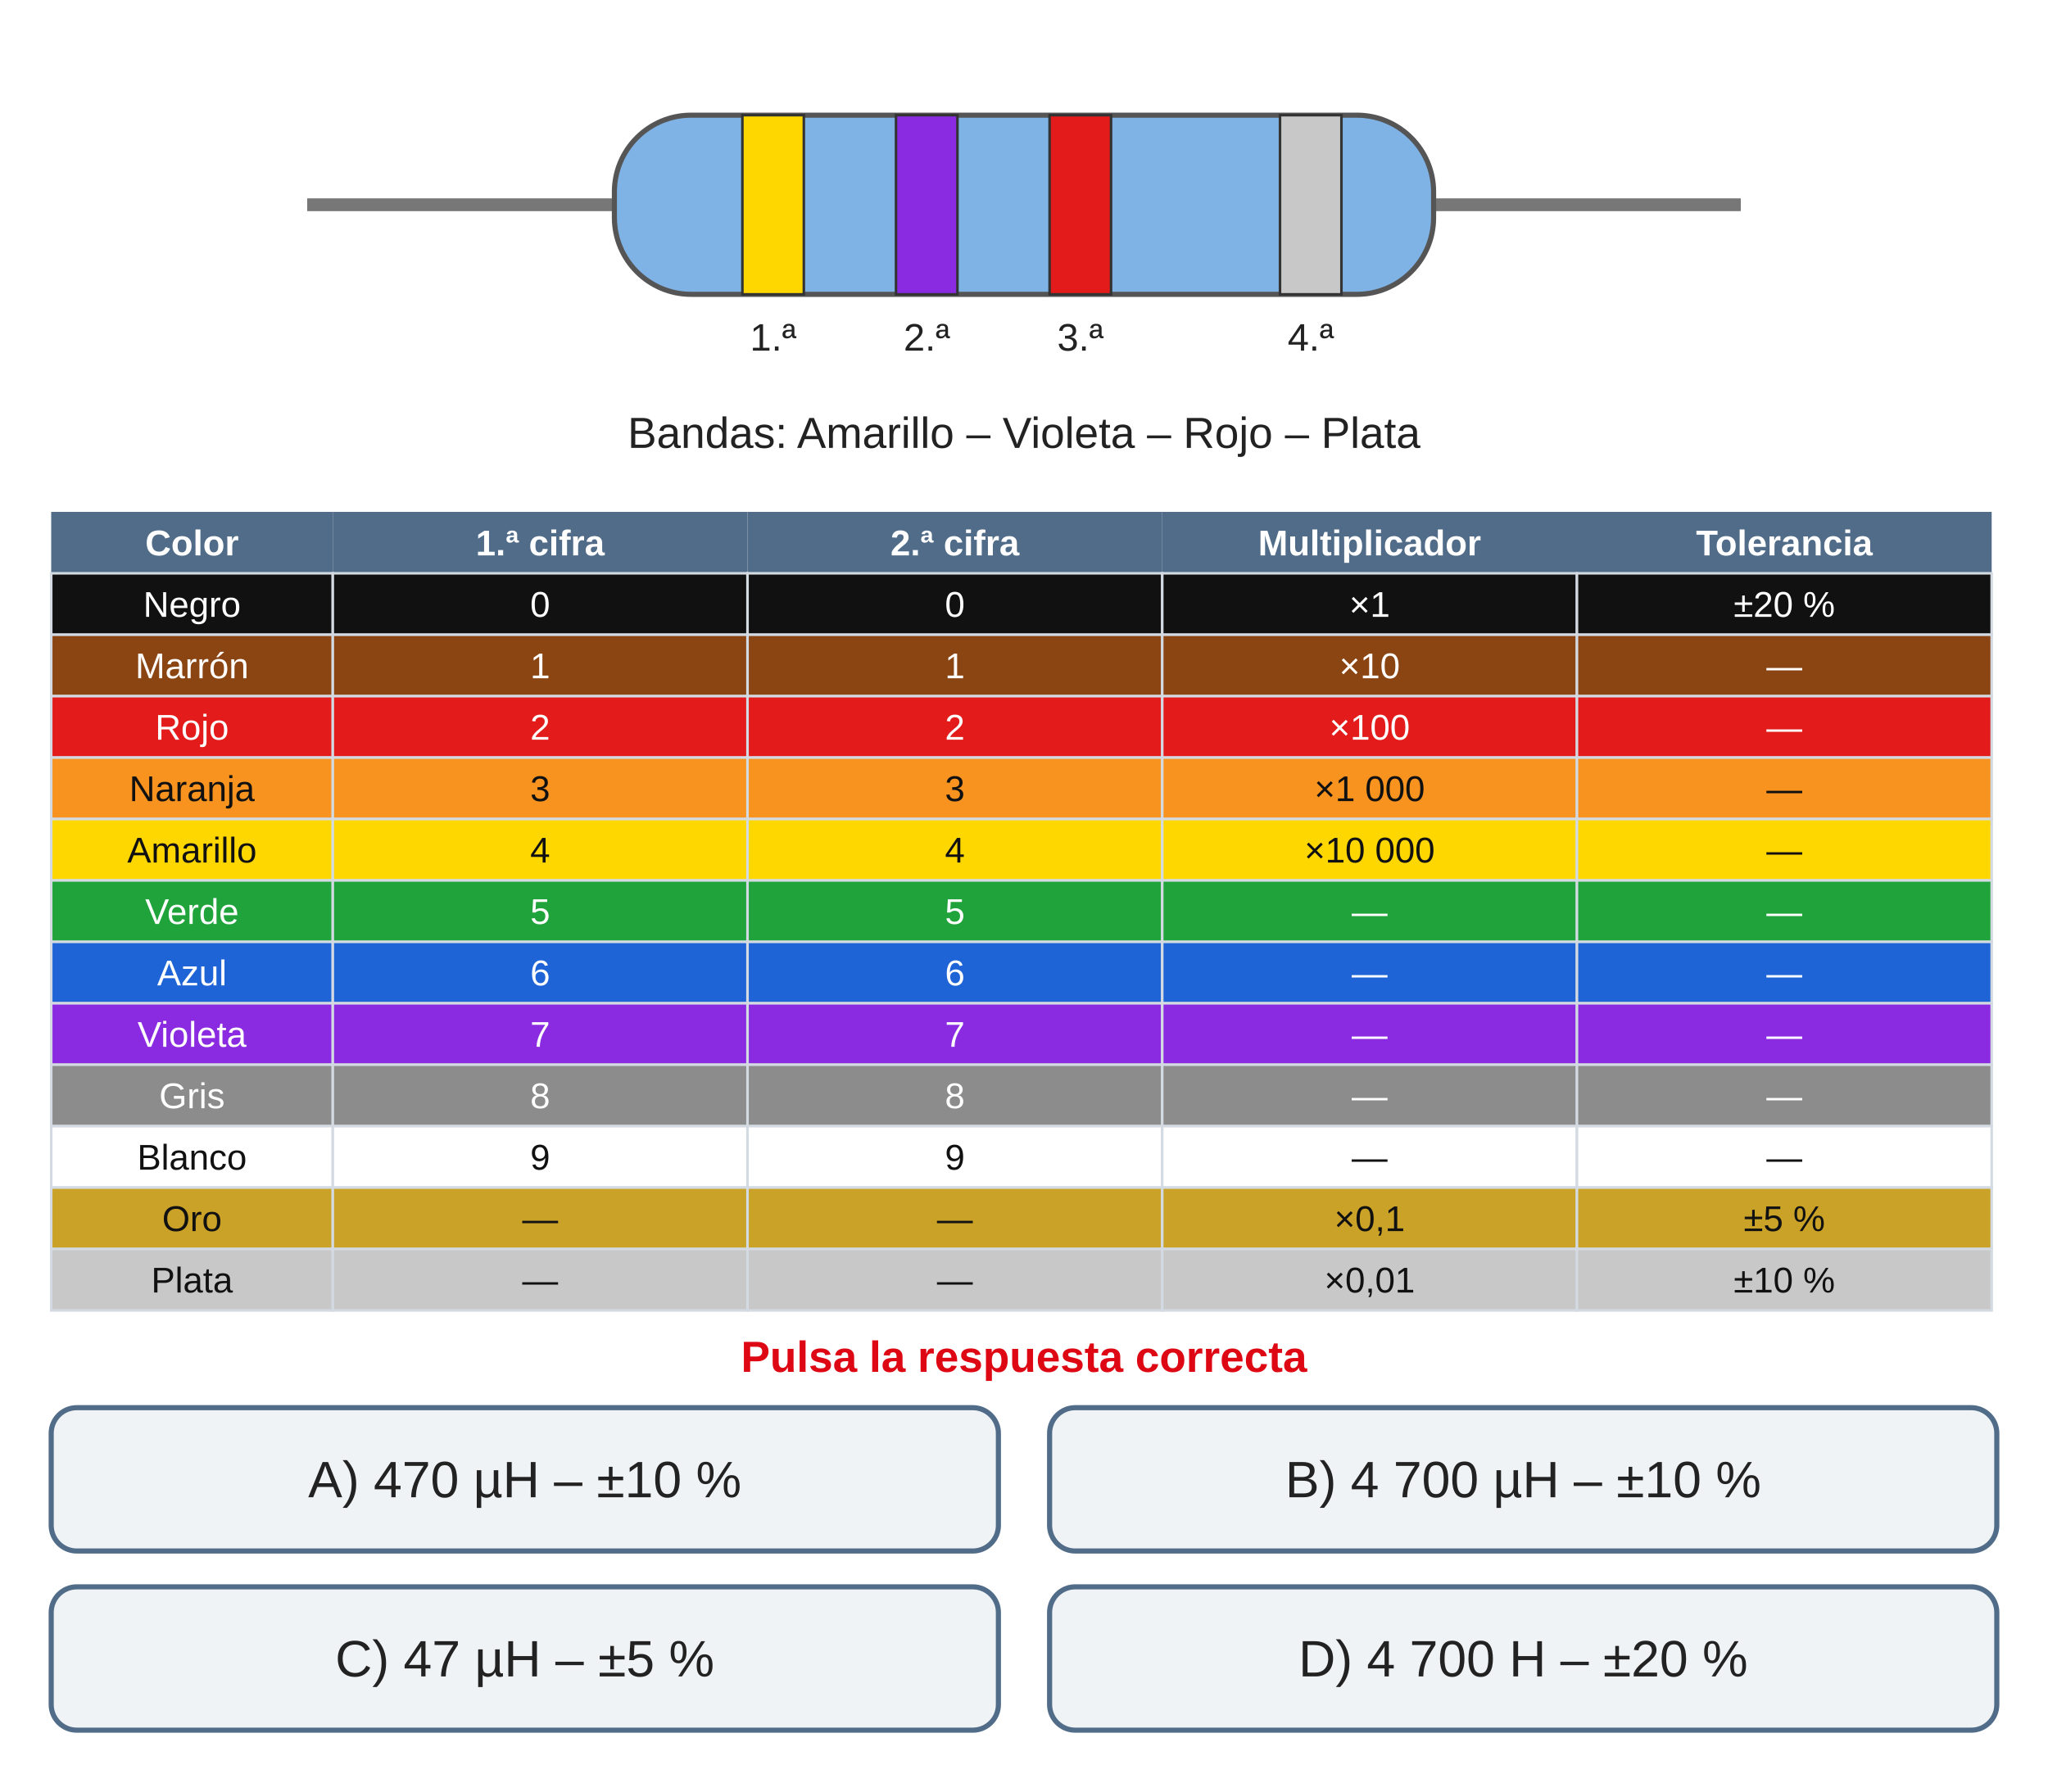
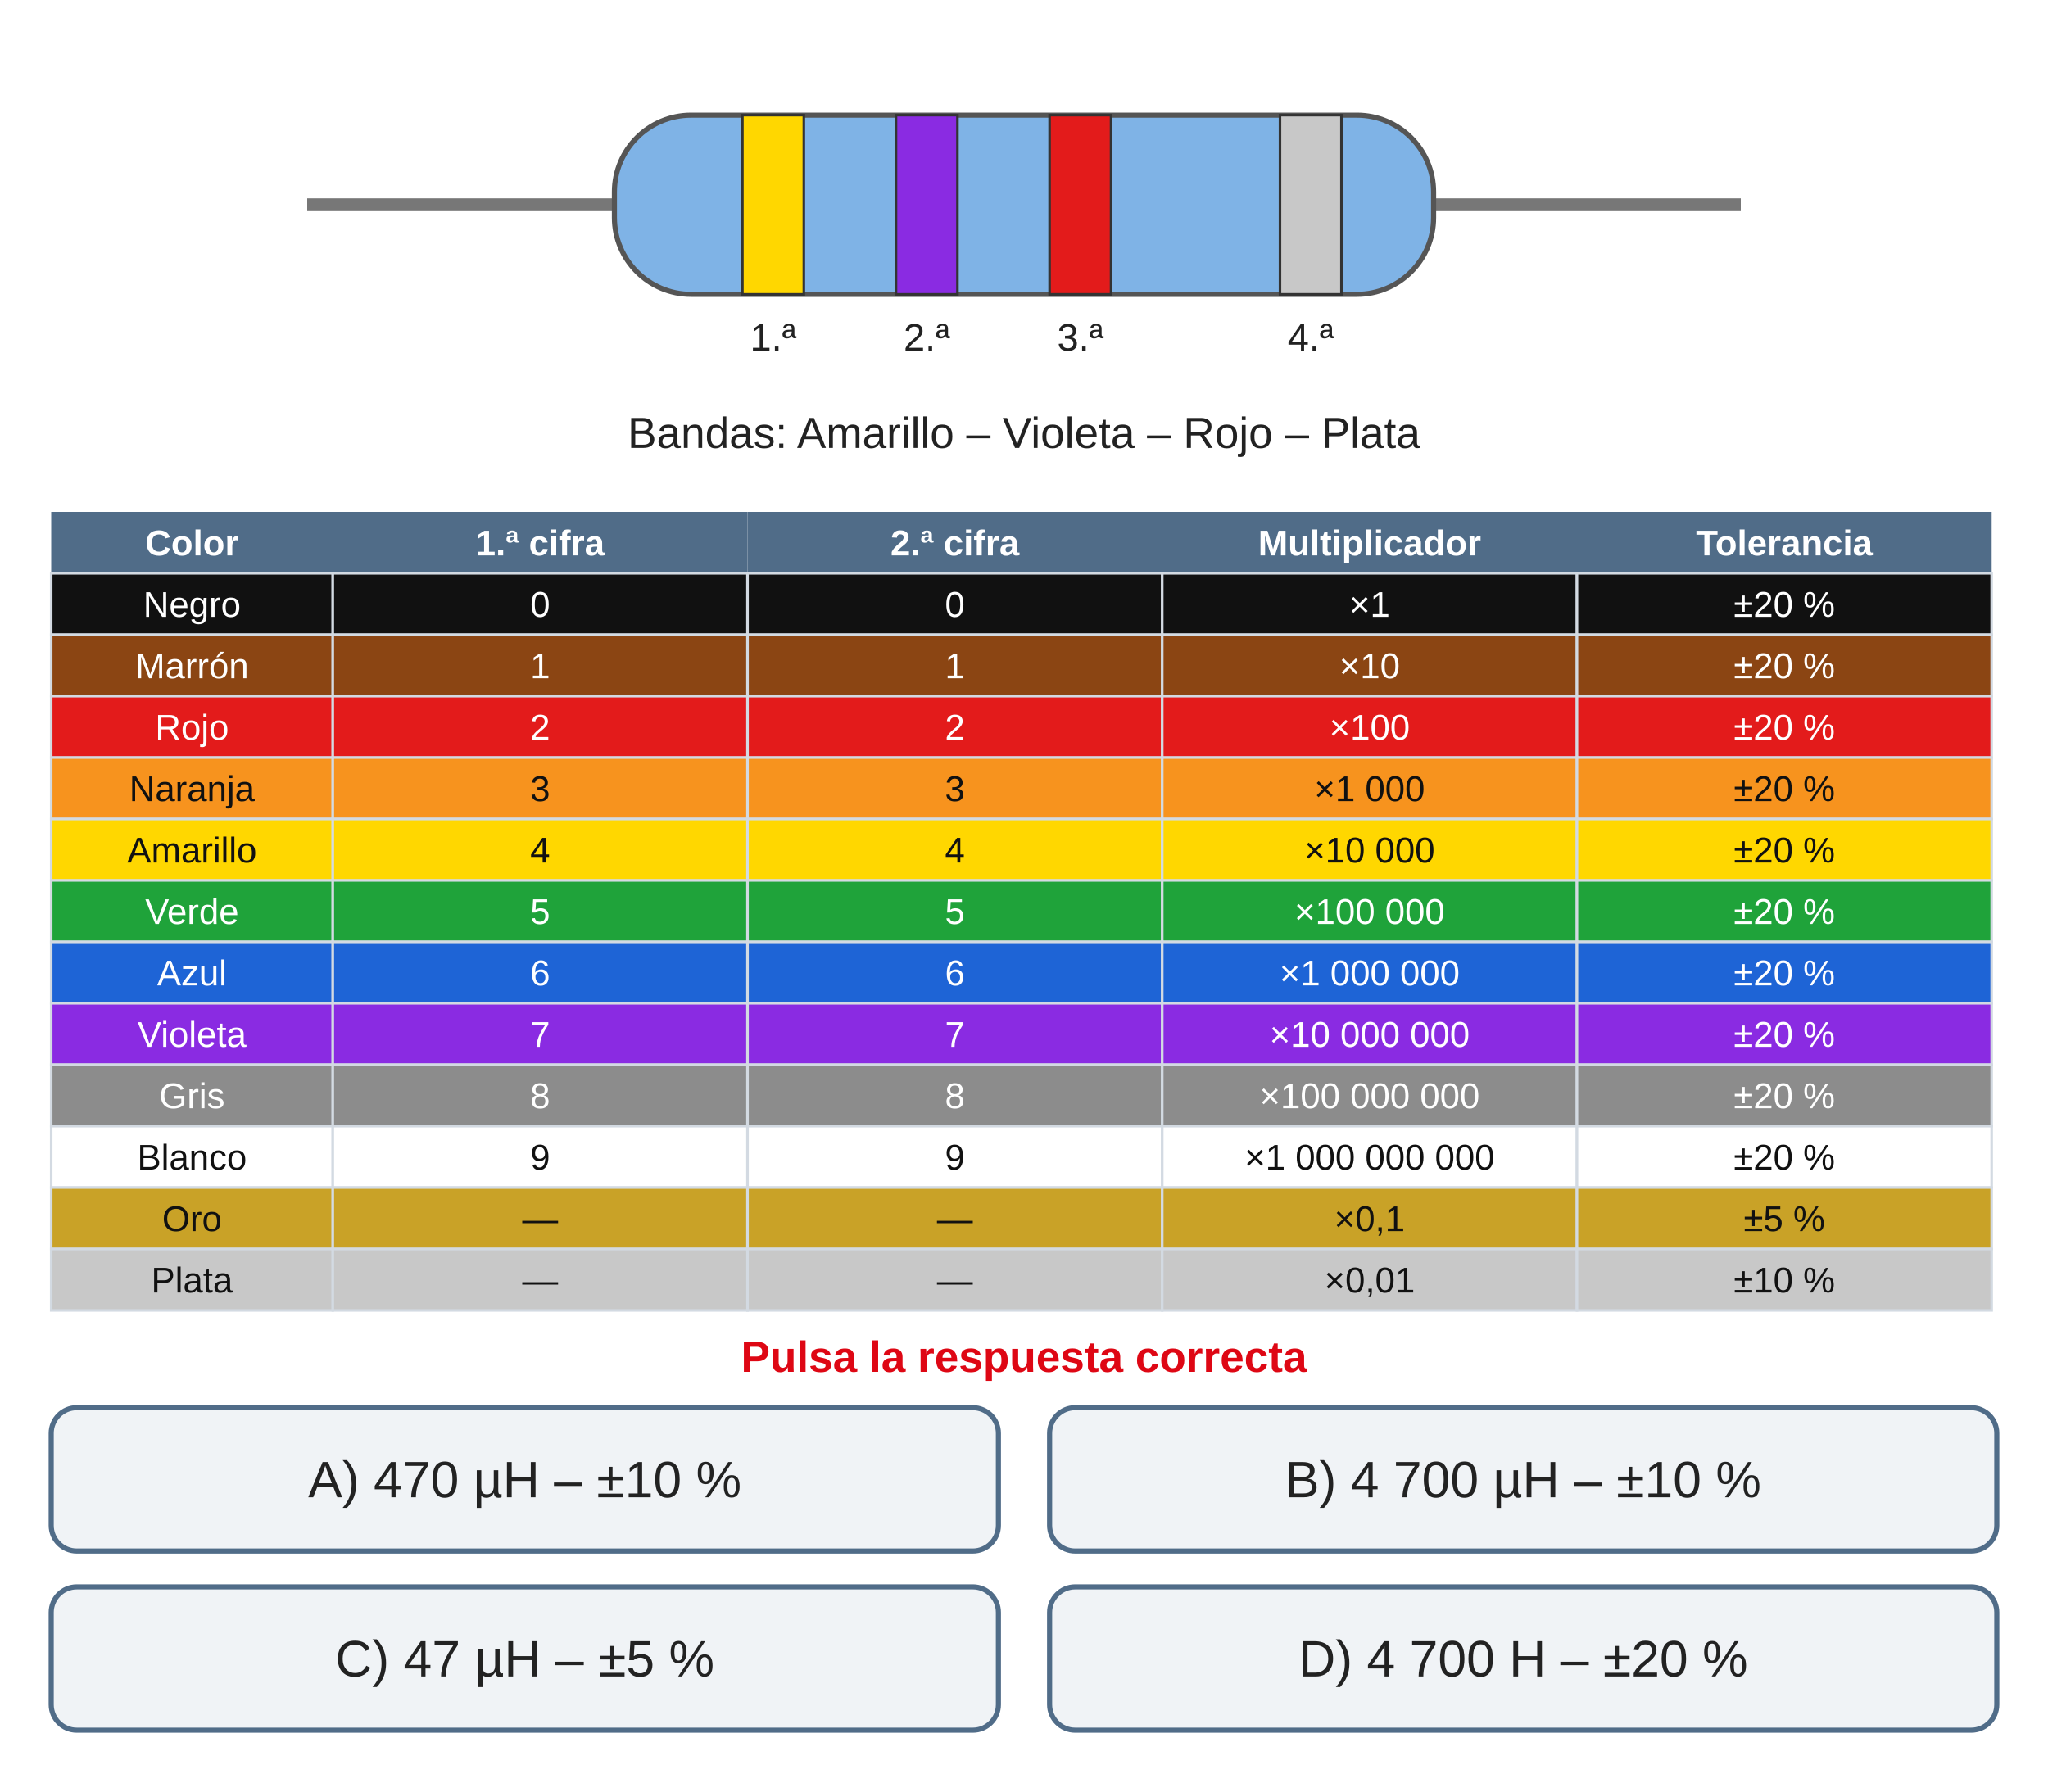
<svg xmlns="http://www.w3.org/2000/svg" viewBox="0 0 800 700" width="800" height="700">
  <rect width="800" height="2000" fill="#fff" />
  <line x1="120" y1="80" x2="680" y2="80" stroke="#777" stroke-width="5" />
  <rect x="240" y="45" width="320" height="70" rx="30" fill="#7FB3E6" stroke="#555" stroke-width="2" />
  <rect x="290" y="45.0" width="24" height="70" fill="#FFD700" stroke="#333" stroke-width="1" />
  <text x="302" y="137.0" font-family="Arial, Helvetica, sans-serif" font-size="15" text-anchor="middle" fill="#222">1.ª</text>
  <rect x="350" y="45.0" width="24" height="70" fill="#8A2BE2" stroke="#333" stroke-width="1" />
  <text x="362" y="137.0" font-family="Arial, Helvetica, sans-serif" font-size="15" text-anchor="middle" fill="#222">2.ª</text>
  <rect x="410" y="45.0" width="24" height="70" fill="#E31B1B" stroke="#333" stroke-width="1" />
  <text x="422" y="137.0" font-family="Arial, Helvetica, sans-serif" font-size="15" text-anchor="middle" fill="#222">3.ª</text>
  <rect x="500" y="45.0" width="24" height="70" fill="#C8C8C8" stroke="#333" stroke-width="1" />
  <text x="512" y="137.0" font-family="Arial, Helvetica, sans-serif" font-size="15" text-anchor="middle" fill="#222">4.ª</text>
  <text x="400.0" y="175" font-family="Arial, Helvetica, sans-serif" font-size="17" text-anchor="middle" fill="#222">Bandas: Amarillo – Violeta – Rojo – Plata</text>
  <rect x="20" y="200" width="110" height="24" fill="#506C88" />
  <text x="75.0" y="217" font-family="Arial, Helvetica, sans-serif" font-size="14" font-weight="bold" text-anchor="middle" fill="#fff">Color</text>
  <rect x="130" y="200" width="162" height="24" fill="#506C88" />
  <text x="211.0" y="217" font-family="Arial, Helvetica, sans-serif" font-size="14" font-weight="bold" text-anchor="middle" fill="#fff">1.ª cifra</text>
  <rect x="292" y="200" width="162" height="24" fill="#506C88" />
  <text x="373.0" y="217" font-family="Arial, Helvetica, sans-serif" font-size="14" font-weight="bold" text-anchor="middle" fill="#fff">2.ª cifra</text>
  <rect x="454" y="200" width="162" height="24" fill="#506C88" />
  <text x="535.0" y="217" font-family="Arial, Helvetica, sans-serif" font-size="14" font-weight="bold" text-anchor="middle" fill="#fff">Multiplicador</text>
  <rect x="616" y="200" width="162" height="24" fill="#506C88" />
  <text x="697.0" y="217" font-family="Arial, Helvetica, sans-serif" font-size="14" font-weight="bold" text-anchor="middle" fill="#fff">Tolerancia</text>
  <rect x="20" y="224" width="110" height="24" fill="#111" stroke="#D3DAE2" stroke-width="1" />
  <text x="75.0" y="241" font-family="Arial, Helvetica, sans-serif" font-size="14" text-anchor="middle" fill="#fff">Negro</text>
  <rect x="130" y="224" width="162" height="24" fill="#111" stroke="#D3DAE2" stroke-width="1" />
  <text x="211.0" y="241" font-family="Arial, Helvetica, sans-serif" font-size="14" text-anchor="middle" fill="#fff">0</text>
  <rect x="292" y="224" width="162" height="24" fill="#111" stroke="#D3DAE2" stroke-width="1" />
  <text x="373.0" y="241" font-family="Arial, Helvetica, sans-serif" font-size="14" text-anchor="middle" fill="#fff">0</text>
  <rect x="454" y="224" width="162" height="24" fill="#111" stroke="#D3DAE2" stroke-width="1" />
  <text x="535.0" y="241" font-family="Arial, Helvetica, sans-serif" font-size="14" text-anchor="middle" fill="#fff">×1</text>
  <rect x="616" y="224" width="162" height="24" fill="#111" stroke="#D3DAE2" stroke-width="1" />
  <text x="697.0" y="241" font-family="Arial, Helvetica, sans-serif" font-size="14" text-anchor="middle" fill="#fff">±20 %</text>
  <rect x="20" y="248" width="110" height="24" fill="#8B4513" stroke="#D3DAE2" stroke-width="1" />
  <text x="75.0" y="265" font-family="Arial, Helvetica, sans-serif" font-size="14" text-anchor="middle" fill="#fff">Marrón</text>
  <rect x="130" y="248" width="162" height="24" fill="#8B4513" stroke="#D3DAE2" stroke-width="1" />
  <text x="211.0" y="265" font-family="Arial, Helvetica, sans-serif" font-size="14" text-anchor="middle" fill="#fff">1</text>
  <rect x="292" y="248" width="162" height="24" fill="#8B4513" stroke="#D3DAE2" stroke-width="1" />
  <text x="373.0" y="265" font-family="Arial, Helvetica, sans-serif" font-size="14" text-anchor="middle" fill="#fff">1</text>
  <rect x="454" y="248" width="162" height="24" fill="#8B4513" stroke="#D3DAE2" stroke-width="1" />
  <text x="535.0" y="265" font-family="Arial, Helvetica, sans-serif" font-size="14" text-anchor="middle" fill="#fff">×10</text>
  <rect x="616" y="248" width="162" height="24" fill="#8B4513" stroke="#D3DAE2" stroke-width="1" />
-   <text x="697.0" y="265" font-family="Arial, Helvetica, sans-serif" font-size="14" text-anchor="middle" fill="#fff">—</text>
+   <text x="697.0" y="265" font-family="Arial, Helvetica, sans-serif" font-size="14" text-anchor="middle" fill="#fff">±20 %</text>
  <rect x="20" y="272" width="110" height="24" fill="#E31B1B" stroke="#D3DAE2" stroke-width="1" />
  <text x="75.0" y="289" font-family="Arial, Helvetica, sans-serif" font-size="14" text-anchor="middle" fill="#fff">Rojo</text>
  <rect x="130" y="272" width="162" height="24" fill="#E31B1B" stroke="#D3DAE2" stroke-width="1" />
  <text x="211.0" y="289" font-family="Arial, Helvetica, sans-serif" font-size="14" text-anchor="middle" fill="#fff">2</text>
  <rect x="292" y="272" width="162" height="24" fill="#E31B1B" stroke="#D3DAE2" stroke-width="1" />
  <text x="373.0" y="289" font-family="Arial, Helvetica, sans-serif" font-size="14" text-anchor="middle" fill="#fff">2</text>
  <rect x="454" y="272" width="162" height="24" fill="#E31B1B" stroke="#D3DAE2" stroke-width="1" />
  <text x="535.0" y="289" font-family="Arial, Helvetica, sans-serif" font-size="14" text-anchor="middle" fill="#fff">×100</text>
  <rect x="616" y="272" width="162" height="24" fill="#E31B1B" stroke="#D3DAE2" stroke-width="1" />
-   <text x="697.0" y="289" font-family="Arial, Helvetica, sans-serif" font-size="14" text-anchor="middle" fill="#fff">—</text>
+   <text x="697.0" y="289" font-family="Arial, Helvetica, sans-serif" font-size="14" text-anchor="middle" fill="#fff">±20 %</text>
  <rect x="20" y="296" width="110" height="24" fill="#F7931E" stroke="#D3DAE2" stroke-width="1" />
  <text x="75.0" y="313" font-family="Arial, Helvetica, sans-serif" font-size="14" text-anchor="middle" fill="#111">Naranja</text>
  <rect x="130" y="296" width="162" height="24" fill="#F7931E" stroke="#D3DAE2" stroke-width="1" />
  <text x="211.0" y="313" font-family="Arial, Helvetica, sans-serif" font-size="14" text-anchor="middle" fill="#111">3</text>
  <rect x="292" y="296" width="162" height="24" fill="#F7931E" stroke="#D3DAE2" stroke-width="1" />
  <text x="373.0" y="313" font-family="Arial, Helvetica, sans-serif" font-size="14" text-anchor="middle" fill="#111">3</text>
  <rect x="454" y="296" width="162" height="24" fill="#F7931E" stroke="#D3DAE2" stroke-width="1" />
  <text x="535.0" y="313" font-family="Arial, Helvetica, sans-serif" font-size="14" text-anchor="middle" fill="#111">×1 000</text>
  <rect x="616" y="296" width="162" height="24" fill="#F7931E" stroke="#D3DAE2" stroke-width="1" />
-   <text x="697.0" y="313" font-family="Arial, Helvetica, sans-serif" font-size="14" text-anchor="middle" fill="#111">—</text>
+   <text x="697.0" y="313" font-family="Arial, Helvetica, sans-serif" font-size="14" text-anchor="middle" fill="#111">±20 %</text>
  <rect x="20" y="320" width="110" height="24" fill="#FFD700" stroke="#D3DAE2" stroke-width="1" />
  <text x="75.0" y="337" font-family="Arial, Helvetica, sans-serif" font-size="14" text-anchor="middle" fill="#111">Amarillo</text>
  <rect x="130" y="320" width="162" height="24" fill="#FFD700" stroke="#D3DAE2" stroke-width="1" />
  <text x="211.0" y="337" font-family="Arial, Helvetica, sans-serif" font-size="14" text-anchor="middle" fill="#111">4</text>
  <rect x="292" y="320" width="162" height="24" fill="#FFD700" stroke="#D3DAE2" stroke-width="1" />
  <text x="373.0" y="337" font-family="Arial, Helvetica, sans-serif" font-size="14" text-anchor="middle" fill="#111">4</text>
  <rect x="454" y="320" width="162" height="24" fill="#FFD700" stroke="#D3DAE2" stroke-width="1" />
  <text x="535.0" y="337" font-family="Arial, Helvetica, sans-serif" font-size="14" text-anchor="middle" fill="#111">×10 000</text>
  <rect x="616" y="320" width="162" height="24" fill="#FFD700" stroke="#D3DAE2" stroke-width="1" />
-   <text x="697.0" y="337" font-family="Arial, Helvetica, sans-serif" font-size="14" text-anchor="middle" fill="#111">—</text>
+   <text x="697.0" y="337" font-family="Arial, Helvetica, sans-serif" font-size="14" text-anchor="middle" fill="#111">±20 %</text>
  <rect x="20" y="344" width="110" height="24" fill="#1FA33A" stroke="#D3DAE2" stroke-width="1" />
  <text x="75.0" y="361" font-family="Arial, Helvetica, sans-serif" font-size="14" text-anchor="middle" fill="#fff">Verde</text>
  <rect x="130" y="344" width="162" height="24" fill="#1FA33A" stroke="#D3DAE2" stroke-width="1" />
  <text x="211.0" y="361" font-family="Arial, Helvetica, sans-serif" font-size="14" text-anchor="middle" fill="#fff">5</text>
  <rect x="292" y="344" width="162" height="24" fill="#1FA33A" stroke="#D3DAE2" stroke-width="1" />
  <text x="373.0" y="361" font-family="Arial, Helvetica, sans-serif" font-size="14" text-anchor="middle" fill="#fff">5</text>
  <rect x="454" y="344" width="162" height="24" fill="#1FA33A" stroke="#D3DAE2" stroke-width="1" />
-   <text x="535.0" y="361" font-family="Arial, Helvetica, sans-serif" font-size="14" text-anchor="middle" fill="#fff">—</text>
+   <text x="535.0" y="361" font-family="Arial, Helvetica, sans-serif" font-size="14" text-anchor="middle" fill="#fff">×100 000</text>
  <rect x="616" y="344" width="162" height="24" fill="#1FA33A" stroke="#D3DAE2" stroke-width="1" />
-   <text x="697.0" y="361" font-family="Arial, Helvetica, sans-serif" font-size="14" text-anchor="middle" fill="#fff">—</text>
+   <text x="697.0" y="361" font-family="Arial, Helvetica, sans-serif" font-size="14" text-anchor="middle" fill="#fff">±20 %</text>
  <rect x="20" y="368" width="110" height="24" fill="#1E64D6" stroke="#D3DAE2" stroke-width="1" />
  <text x="75.0" y="385" font-family="Arial, Helvetica, sans-serif" font-size="14" text-anchor="middle" fill="#fff">Azul</text>
  <rect x="130" y="368" width="162" height="24" fill="#1E64D6" stroke="#D3DAE2" stroke-width="1" />
  <text x="211.0" y="385" font-family="Arial, Helvetica, sans-serif" font-size="14" text-anchor="middle" fill="#fff">6</text>
  <rect x="292" y="368" width="162" height="24" fill="#1E64D6" stroke="#D3DAE2" stroke-width="1" />
  <text x="373.0" y="385" font-family="Arial, Helvetica, sans-serif" font-size="14" text-anchor="middle" fill="#fff">6</text>
  <rect x="454" y="368" width="162" height="24" fill="#1E64D6" stroke="#D3DAE2" stroke-width="1" />
-   <text x="535.0" y="385" font-family="Arial, Helvetica, sans-serif" font-size="14" text-anchor="middle" fill="#fff">—</text>
+   <text x="535.0" y="385" font-family="Arial, Helvetica, sans-serif" font-size="14" text-anchor="middle" fill="#fff">×1 000 000</text>
  <rect x="616" y="368" width="162" height="24" fill="#1E64D6" stroke="#D3DAE2" stroke-width="1" />
-   <text x="697.0" y="385" font-family="Arial, Helvetica, sans-serif" font-size="14" text-anchor="middle" fill="#fff">—</text>
+   <text x="697.0" y="385" font-family="Arial, Helvetica, sans-serif" font-size="14" text-anchor="middle" fill="#fff">±20 %</text>
  <rect x="20" y="392" width="110" height="24" fill="#8A2BE2" stroke="#D3DAE2" stroke-width="1" />
  <text x="75.0" y="409" font-family="Arial, Helvetica, sans-serif" font-size="14" text-anchor="middle" fill="#fff">Violeta</text>
  <rect x="130" y="392" width="162" height="24" fill="#8A2BE2" stroke="#D3DAE2" stroke-width="1" />
  <text x="211.0" y="409" font-family="Arial, Helvetica, sans-serif" font-size="14" text-anchor="middle" fill="#fff">7</text>
  <rect x="292" y="392" width="162" height="24" fill="#8A2BE2" stroke="#D3DAE2" stroke-width="1" />
  <text x="373.0" y="409" font-family="Arial, Helvetica, sans-serif" font-size="14" text-anchor="middle" fill="#fff">7</text>
  <rect x="454" y="392" width="162" height="24" fill="#8A2BE2" stroke="#D3DAE2" stroke-width="1" />
-   <text x="535.0" y="409" font-family="Arial, Helvetica, sans-serif" font-size="14" text-anchor="middle" fill="#fff">—</text>
+   <text x="535.0" y="409" font-family="Arial, Helvetica, sans-serif" font-size="14" text-anchor="middle" fill="#fff">×10 000 000</text>
  <rect x="616" y="392" width="162" height="24" fill="#8A2BE2" stroke="#D3DAE2" stroke-width="1" />
-   <text x="697.0" y="409" font-family="Arial, Helvetica, sans-serif" font-size="14" text-anchor="middle" fill="#fff">—</text>
+   <text x="697.0" y="409" font-family="Arial, Helvetica, sans-serif" font-size="14" text-anchor="middle" fill="#fff">±20 %</text>
  <rect x="20" y="416" width="110" height="24" fill="#8C8C8C" stroke="#D3DAE2" stroke-width="1" />
  <text x="75.0" y="433" font-family="Arial, Helvetica, sans-serif" font-size="14" text-anchor="middle" fill="#fff">Gris</text>
  <rect x="130" y="416" width="162" height="24" fill="#8C8C8C" stroke="#D3DAE2" stroke-width="1" />
  <text x="211.0" y="433" font-family="Arial, Helvetica, sans-serif" font-size="14" text-anchor="middle" fill="#fff">8</text>
  <rect x="292" y="416" width="162" height="24" fill="#8C8C8C" stroke="#D3DAE2" stroke-width="1" />
  <text x="373.0" y="433" font-family="Arial, Helvetica, sans-serif" font-size="14" text-anchor="middle" fill="#fff">8</text>
  <rect x="454" y="416" width="162" height="24" fill="#8C8C8C" stroke="#D3DAE2" stroke-width="1" />
-   <text x="535.0" y="433" font-family="Arial, Helvetica, sans-serif" font-size="14" text-anchor="middle" fill="#fff">—</text>
+   <text x="535.0" y="433" font-family="Arial, Helvetica, sans-serif" font-size="14" text-anchor="middle" fill="#fff">×100 000 000</text>
  <rect x="616" y="416" width="162" height="24" fill="#8C8C8C" stroke="#D3DAE2" stroke-width="1" />
-   <text x="697.0" y="433" font-family="Arial, Helvetica, sans-serif" font-size="14" text-anchor="middle" fill="#fff">—</text>
+   <text x="697.0" y="433" font-family="Arial, Helvetica, sans-serif" font-size="14" text-anchor="middle" fill="#fff">±20 %</text>
  <rect x="20" y="440" width="110" height="24" fill="#FFFFFF" stroke="#D3DAE2" stroke-width="1" />
  <text x="75.0" y="457" font-family="Arial, Helvetica, sans-serif" font-size="14" text-anchor="middle" fill="#111">Blanco</text>
  <rect x="130" y="440" width="162" height="24" fill="#FFFFFF" stroke="#D3DAE2" stroke-width="1" />
  <text x="211.0" y="457" font-family="Arial, Helvetica, sans-serif" font-size="14" text-anchor="middle" fill="#111">9</text>
  <rect x="292" y="440" width="162" height="24" fill="#FFFFFF" stroke="#D3DAE2" stroke-width="1" />
  <text x="373.0" y="457" font-family="Arial, Helvetica, sans-serif" font-size="14" text-anchor="middle" fill="#111">9</text>
  <rect x="454" y="440" width="162" height="24" fill="#FFFFFF" stroke="#D3DAE2" stroke-width="1" />
-   <text x="535.0" y="457" font-family="Arial, Helvetica, sans-serif" font-size="14" text-anchor="middle" fill="#111">—</text>
+   <text x="535.0" y="457" font-family="Arial, Helvetica, sans-serif" font-size="14" text-anchor="middle" fill="#111">×1 000 000 000</text>
  <rect x="616" y="440" width="162" height="24" fill="#FFFFFF" stroke="#D3DAE2" stroke-width="1" />
-   <text x="697.0" y="457" font-family="Arial, Helvetica, sans-serif" font-size="14" text-anchor="middle" fill="#111">—</text>
+   <text x="697.0" y="457" font-family="Arial, Helvetica, sans-serif" font-size="14" text-anchor="middle" fill="#111">±20 %</text>
  <rect x="20" y="464" width="110" height="24" fill="#C9A227" stroke="#D3DAE2" stroke-width="1" />
  <text x="75.0" y="481" font-family="Arial, Helvetica, sans-serif" font-size="14" text-anchor="middle" fill="#111">Oro</text>
  <rect x="130" y="464" width="162" height="24" fill="#C9A227" stroke="#D3DAE2" stroke-width="1" />
  <text x="211.0" y="481" font-family="Arial, Helvetica, sans-serif" font-size="14" text-anchor="middle" fill="#111">—</text>
  <rect x="292" y="464" width="162" height="24" fill="#C9A227" stroke="#D3DAE2" stroke-width="1" />
  <text x="373.0" y="481" font-family="Arial, Helvetica, sans-serif" font-size="14" text-anchor="middle" fill="#111">—</text>
  <rect x="454" y="464" width="162" height="24" fill="#C9A227" stroke="#D3DAE2" stroke-width="1" />
  <text x="535.0" y="481" font-family="Arial, Helvetica, sans-serif" font-size="14" text-anchor="middle" fill="#111">×0,1</text>
  <rect x="616" y="464" width="162" height="24" fill="#C9A227" stroke="#D3DAE2" stroke-width="1" />
  <text x="697.0" y="481" font-family="Arial, Helvetica, sans-serif" font-size="14" text-anchor="middle" fill="#111">±5 %</text>
  <rect x="20" y="488" width="110" height="24" fill="#C8C8C8" stroke="#D3DAE2" stroke-width="1" />
  <text x="75.0" y="505" font-family="Arial, Helvetica, sans-serif" font-size="14" text-anchor="middle" fill="#111">Plata</text>
  <rect x="130" y="488" width="162" height="24" fill="#C8C8C8" stroke="#D3DAE2" stroke-width="1" />
  <text x="211.0" y="505" font-family="Arial, Helvetica, sans-serif" font-size="14" text-anchor="middle" fill="#111">—</text>
  <rect x="292" y="488" width="162" height="24" fill="#C8C8C8" stroke="#D3DAE2" stroke-width="1" />
  <text x="373.0" y="505" font-family="Arial, Helvetica, sans-serif" font-size="14" text-anchor="middle" fill="#111">—</text>
  <rect x="454" y="488" width="162" height="24" fill="#C8C8C8" stroke="#D3DAE2" stroke-width="1" />
  <text x="535.0" y="505" font-family="Arial, Helvetica, sans-serif" font-size="14" text-anchor="middle" fill="#111">×0,01</text>
  <rect x="616" y="488" width="162" height="24" fill="#C8C8C8" stroke="#D3DAE2" stroke-width="1" />
  <text x="697.0" y="505" font-family="Arial, Helvetica, sans-serif" font-size="14" text-anchor="middle" fill="#111">±10 %</text>
  <text x="400.0" y="536" font-family="Arial, Helvetica, sans-serif" font-size="17" font-weight="bold" text-anchor="middle" fill="#DE0714">Pulsa la respuesta correcta</text>
  <rect x="20" y="550" width="370" height="56" rx="10" fill="#F0F3F6" stroke="#506C88" stroke-width="2" />
  <text x="205.0" y="585" font-family="Arial, Helvetica, sans-serif" font-size="20" text-anchor="middle" fill="#222">A)  470 µH – ±10 %</text>
  <rect x="410" y="550" width="370" height="56" rx="10" fill="#F0F3F6" stroke="#506C88" stroke-width="2" />
  <text x="595.0" y="585" font-family="Arial, Helvetica, sans-serif" font-size="20" text-anchor="middle" fill="#222">B)  4 700 µH – ±10 %</text>
  <rect x="20" y="620" width="370" height="56" rx="10" fill="#F0F3F6" stroke="#506C88" stroke-width="2" />
  <text x="205.0" y="655" font-family="Arial, Helvetica, sans-serif" font-size="20" text-anchor="middle" fill="#222">C)  47 µH – ±5 %</text>
  <rect x="410" y="620" width="370" height="56" rx="10" fill="#F0F3F6" stroke="#506C88" stroke-width="2" />
  <text x="595.0" y="655" font-family="Arial, Helvetica, sans-serif" font-size="20" text-anchor="middle" fill="#222">D)  4 700 H – ±20 %</text>
</svg>
